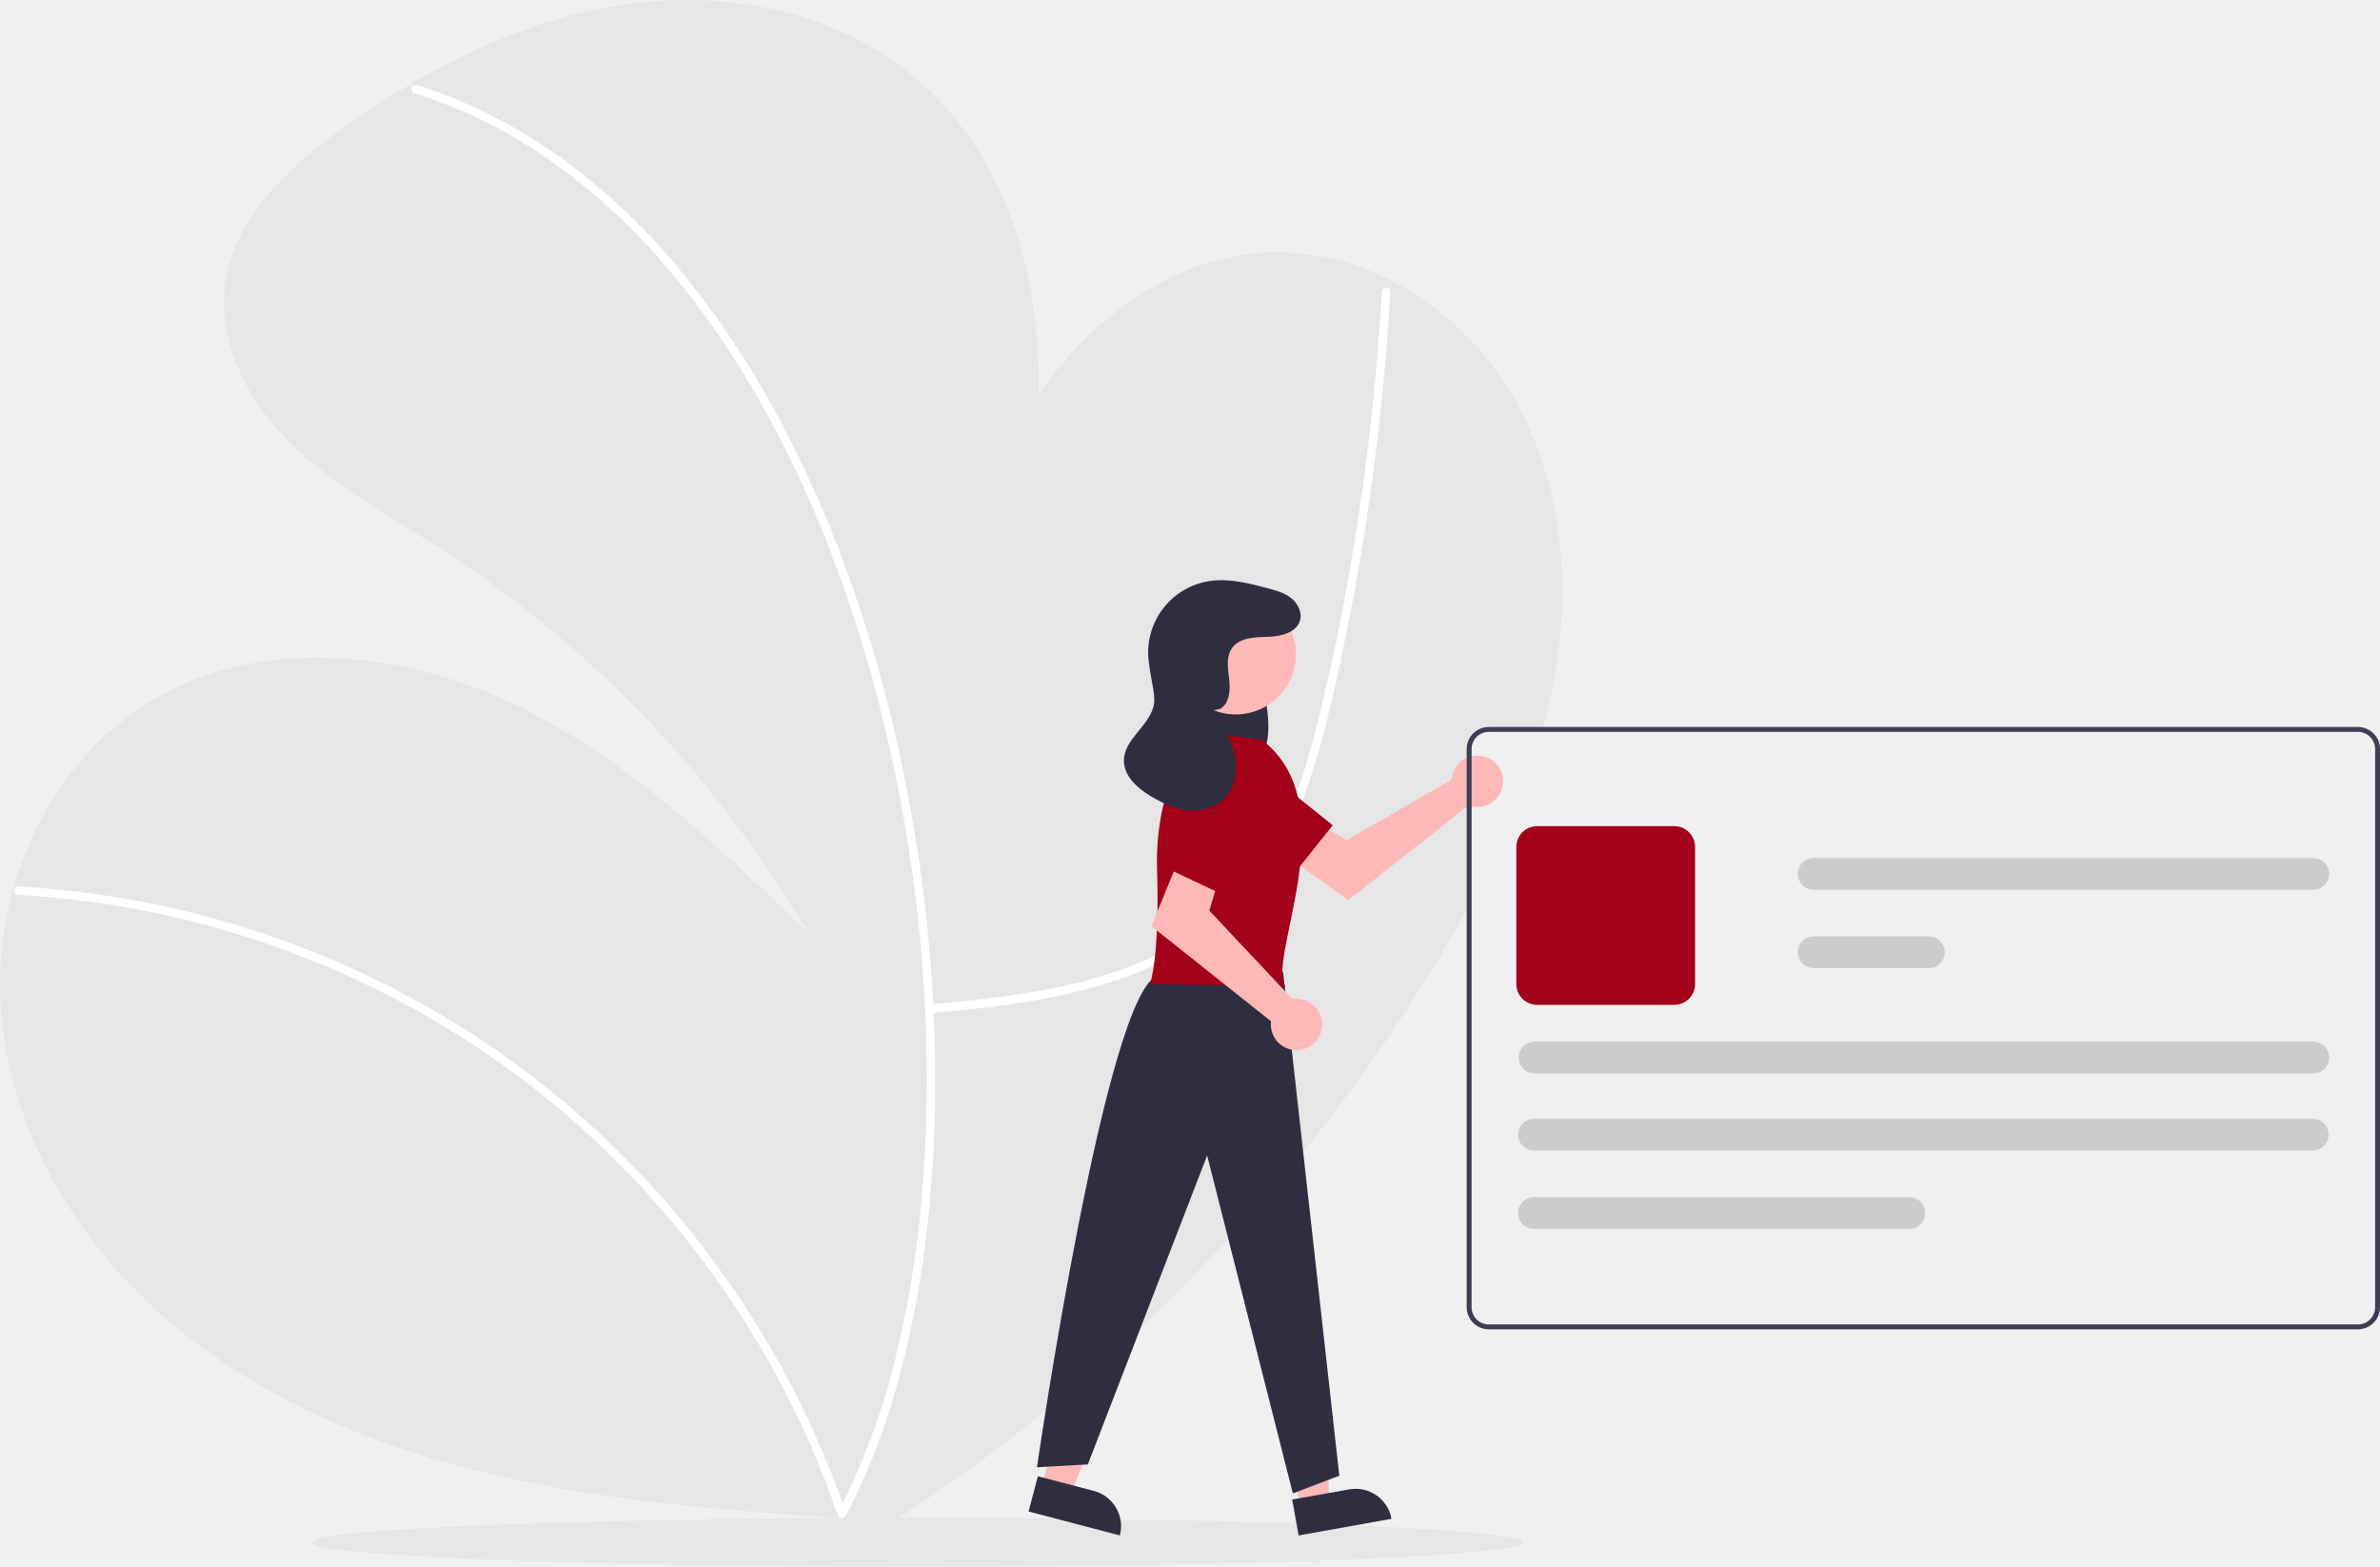
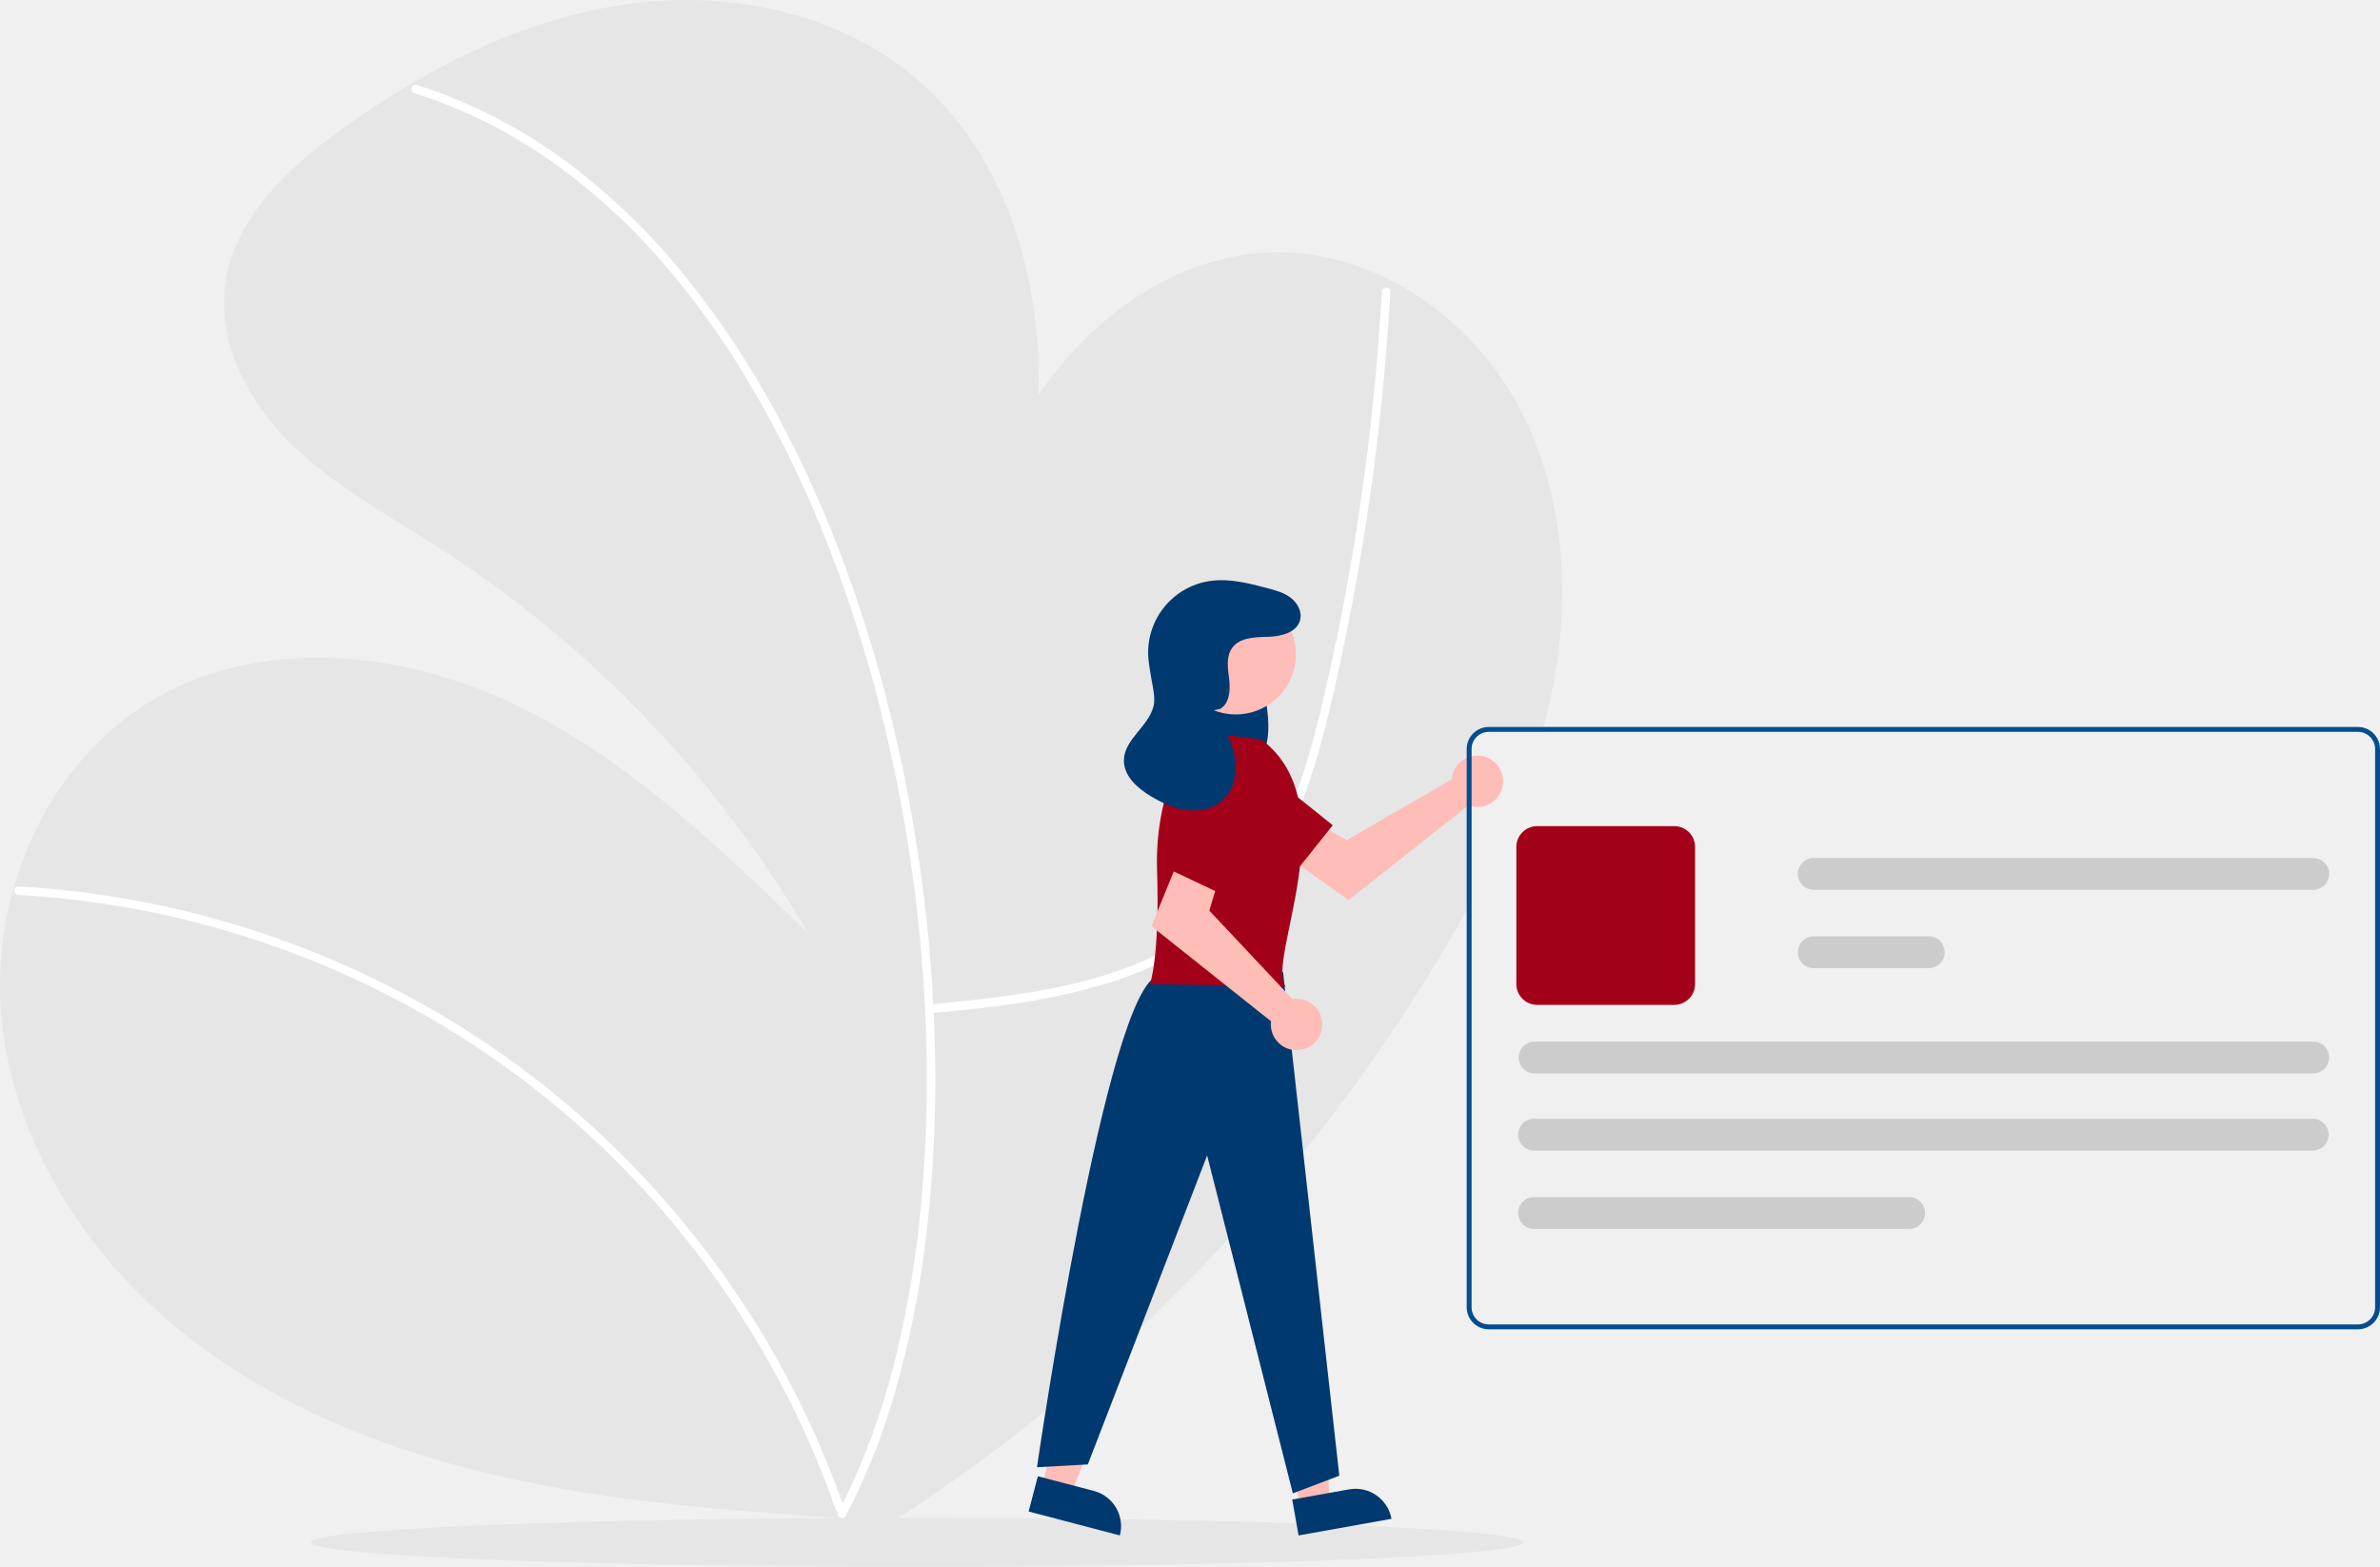
<svg xmlns="http://www.w3.org/2000/svg" id="b944483d-564a-4430-a20f-83b53d0ebb22" data-name="Layer 1" width="972.004" height="639.896" viewBox="0 0 972.004 639.896">
  <path d="M748.372,409.458q-1.68,8.835-4.03,17.49c-.17.67-.36,1.33-.55,2h-21.79a7.008,7.008,0,0,0-7,7v62.12c-.66,1.23-1.33,2.45-2,3.67-3.46,6.3-7.06,12.53-10.74,18.68a710.143,710.143,0,0,1-243.69,243.55l5.92-13.36c-2.17-.15-4.35-.3-6.52-.45-47.25-3.23-94.66-6.81-140.8-17.43-48.27-11.11-95.49-30.38-133.32-62.33-37.84-31.96-65.58-77.6-69.43-126.98a144.883,144.883,0,0,1,5.07-50.41c8.87-31.52,28.25-59.88,56.21-76.66,43.92-26.35,101.21-20.98,147.51.94,46.29,21.91,83.97,58.18,120.76,93.82a466.421,466.421,0,0,0-150.91-157.52c-20.56-13.16-42.38-24.88-59.86-41.93-17.47-17.04-30.36-40.93-27.27-65.14,3.51-27.46,26-48.3,48.53-64.37,9-6.42,18.29-12.51,27.87-18.11,27.03-15.84,56.27-27.79,87.15-32.22,41.83-6.01,87.01,3.11,119.08,30.63,36.13,31.01,50.95,81.02,49.54,128.86,22.26-32.36,56.59-57.13,95.36-58.18,40.25-1.08,78.51,24.35,98.67,59.21C752.282,327.188,755.902,369.908,748.372,409.458Z" transform="translate(-113.9979 -130.0522)" fill="#e6e6e6" />
  <path d="M493.714,543.853c23.575-2.076,45.352-4.502,68.196-10.966,22.143-6.266,43.451-16.755,59.215-33.882,16.955-18.422,26.107-42.345,32.564-66.161,3.6-13.278,6.559-26.742,9.35-40.21q4.543-21.92,8.073-44.033,7.027-44.018,10.033-88.554.363-5.406.666-10.816c.125-2.225-3.335-2.218-3.46,0q-2.47,43.9-8.885,87.457c-4.221,28.53-9.621,56.937-16.472,84.955-5.804,23.736-13.32,47.843-28.206,67.603-13.96,18.529-34.122,30.638-55.892,37.877-22.153,7.367-45.51,10.308-68.659,12.495-2.84.268-3.681.524-6.522.774-2.201.194-2.221,3.656,0,3.46Z" transform="translate(-113.9979 -130.0522)" fill="#fff" />
  <path d="M121.489,495.561a375.005,375.005,0,0,1,87.701,15.454,379.01,379.01,0,0,1,81.676,35.552,369.763,369.763,0,0,1,68.78,51.786,378.862,378.862,0,0,1,53.727,64.062A375.101,375.101,0,0,1,451.82,736.947q1.827,4.811,3.52,9.67c.729,2.089,4.073,1.19,3.336-.92a378.643,378.643,0,0,0-36.729-76.387,383.571,383.571,0,0,0-52.7-66.391A373.961,373.961,0,0,0,301.967,549.227a381.917,381.917,0,0,0-169.574-56.376q-5.446-.456-10.903-.751c-2.225-.122-2.218,3.339,0,3.46Z" transform="translate(-113.9979 -130.0522)" fill="#fff" />
  <path d="M283.267,168.094A203.799,203.799,0,0,1,336.768,194.238a251.246,251.246,0,0,1,45.672,40.56,336.25,336.25,0,0,1,37.82,52.121,444.662,444.662,0,0,1,30.07,61.135,553.194,553.194,0,0,1,21.898,66.495,621.484,621.484,0,0,1,14.003,69.475,620.231,620.231,0,0,1,6.027,69.869,553.489,553.489,0,0,1-1.979,67.025,426.913,426.913,0,0,1-10.063,61.706,291.562,291.562,0,0,1-18.155,53.357q-2.697,5.841-5.722,11.521c-1.047,1.965,1.939,3.715,2.988,1.746A266.706,266.706,0,0,0,479.76,697.819a398.287,398.287,0,0,0,12.186-60.499,526.375,526.375,0,0,0,4.026-66.889,613.744,613.744,0,0,0-4.188-70.288,633.107,633.107,0,0,0-12.19-70.232,573.113,573.113,0,0,0-20.381-68.399,475.91,475.91,0,0,0-28.342-62.945,364.897,364.897,0,0,0-36.341-54.851A270.583,270.583,0,0,0,350.134,199.719a214.685,214.685,0,0,0-52.065-30.033q-6.846-2.725-13.882-4.929c-2.129-.67-3.04,2.669-.92,3.336Z" transform="translate(-113.9979 -130.0522)" fill="#fff" />
  <ellipse cx="374.504" cy="629.896" rx="247.5" ry="10" fill="#e6e6e6" />
-   <path d="M707.171,446.737a10.526,10.526,0,0,0-.239,1.64l-42.957,24.782-10.441-6.011-11.131,14.572,22.337,15.921,49.008-38.663a10.496,10.496,0,1,0-6.576-12.241Z" transform="translate(-113.9979 -130.0522)" fill="#ffb8b8" />
+   <path d="M707.171,446.737a10.526,10.526,0,0,0-.239,1.64l-42.957,24.782-10.441-6.011-11.131,14.572,22.337,15.921,49.008-38.663a10.496,10.496,0,1,0-6.576-12.241Z" transform="translate(-113.9979 -130.0522)" fill="#ffbdb8" />
  <path d="M609.338,461.942l33.824,24.107,15.128-18.967L625.41,440.699a13.324,13.324,0,0,0-19.189,2.659v0A13.324,13.324,0,0,0,609.338,461.942Z" transform="translate(-113.9979 -130.0522)" fill="#a30019" />
-   <polygon points="425.519 606.957 437.379 610.064 455.009 565.8 437.506 561.213 425.519 606.957" fill="#ffb8b8" />
-   <path d="M535.348,737.595h38.531a0,0,0,0,1,0,0v14.887a0,0,0,0,1,0,0H550.235a14.887,14.887,0,0,1-14.887-14.887v0A0,0,0,0,1,535.348,737.595Z" transform="translate(788.2714 1476.272) rotate(-165.317)" fill="#2f2e41" />
-   <polygon points="530.942 615.401 543.011 613.245 540.439 565.668 522.627 568.85 530.942 615.401" fill="#ffb8b8" />
-   <path d="M642.747,738.963h38.531a0,0,0,0,1,0,0v14.887a0,0,0,0,1,0,0H657.634a14.887,14.887,0,0,1-14.887-14.887v0A0,0,0,0,1,642.747,738.963Z" transform="translate(1330.963 1234.719) rotate(169.8721)" fill="#2f2e41" />
-   <path d="M621.175,395.561c2.974.724,5.393,3.754,6.846,7.265A50.675,50.675,0,0,1,630.726,414.24c1.142,7.257,2.238,15.113-.123,21.834-2.768,7.877-10.142,12.003-16.539,10.064s-11.484-9.217-13.223-17.594a42.61,42.61,0,0,1,2.924-25.084c1.817-4.137,4.322-7.954,7.65-9.82a7.55,7.55,0,0,1,10.068,2.098" transform="translate(-113.9979 -130.0522)" fill="#2f2e41" />
-   <path d="M638.002,526.948,660.979,732.742l-18.977,7.206-35-138L558.274,728.126l-20.772,1.154s28.5-196.332,49.622-200.794Z" transform="translate(-113.9979 -130.0522)" fill="#2f2e41" />
-   <circle cx="504.705" cy="267.211" r="24.561" fill="#ffb8b8" />
+   <polygon points="425.519 606.957 437.379 610.064 455.009 565.8 437.506 561.213 425.519 606.957" fill="#ffbdb8" />
+   <path d="M535.348,737.595h38.531a0,0,0,0,1,0,0v14.887a0,0,0,0,1,0,0H550.235a14.887,14.887,0,0,1-14.887-14.887v0A0,0,0,0,1,535.348,737.595Z" transform="translate(788.2714 1476.272) rotate(-165.317)" fill="#00396f" />
+   <polygon points="530.942 615.401 543.011 613.245 540.439 565.668 522.627 568.85 530.942 615.401" fill="#ffbdb8" />
+   <path d="M642.747,738.963h38.531a0,0,0,0,1,0,0v14.887a0,0,0,0,1,0,0H657.634a14.887,14.887,0,0,1-14.887-14.887v0A0,0,0,0,1,642.747,738.963Z" transform="translate(1330.963 1234.719) rotate(169.8721)" fill="#00396f" />
+   <path d="M621.175,395.561c2.974.724,5.393,3.754,6.846,7.265A50.675,50.675,0,0,1,630.726,414.24c1.142,7.257,2.238,15.113-.123,21.834-2.768,7.877-10.142,12.003-16.539,10.064s-11.484-9.217-13.223-17.594a42.61,42.61,0,0,1,2.924-25.084c1.817-4.137,4.322-7.954,7.65-9.82a7.55,7.55,0,0,1,10.068,2.098" transform="translate(-113.9979 -130.0522)" fill="#00396f" />
+   <path d="M638.002,526.948,660.979,732.742l-18.977,7.206-35-138L558.274,728.126l-20.772,1.154s28.5-196.332,49.622-200.794Z" transform="translate(-113.9979 -130.0522)" fill="#00396f" />
+   <circle cx="504.705" cy="267.211" r="24.561" fill="#ffbdb8" />
  <path d="M629.244,432.128l-26.542-3.462s-17.31,20.772-16.156,56.545-2.885,46.737-2.885,46.737l55.34,1C631.002,521.948,664.464,458.771,629.244,432.128Z" transform="translate(-113.9979 -130.0522)" fill="#a30019" />
-   <path d="M643.502,537.948a10.526,10.526,0,0,0-1.651.142l-33.955-36.146,3.462-11.54-16.733-7.501L584.238,508.291l48.852,38.859a10.496,10.496,0,1,0,10.412-9.203Z" transform="translate(-113.9979 -130.0522)" fill="#ffb8b8" />
+   <path d="M643.502,537.948a10.526,10.526,0,0,0-1.651.142l-33.955-36.146,3.462-11.54-16.733-7.501L584.238,508.291l48.852,38.859a10.496,10.496,0,1,0,10.412-9.203Z" transform="translate(-113.9979 -130.0522)" fill="#ffbdb8" />
  <path d="M606.312,446.191l-15.727,38.443,21.926,10.386,18.158-38.045a13.324,13.324,0,0,0-6.98-18.071h0A13.324,13.324,0,0,0,606.312,446.191Z" transform="translate(-113.9979 -130.0522)" fill="#a30019" />
-   <path d="M612.278,419.592c3.848-2.22,4.259-7.576,3.736-11.988s-1.397-9.331,1.197-12.938c3.095-4.306,9.314-4.391,14.615-4.532s11.756-1.693,13.129-6.814c.908-3.384-1.034-7.016-3.82-9.14s-6.272-3.063-9.66-3.956c-7.579-1.997-15.405-4.01-23.166-2.913a29.535,29.535,0,0,0-25.163,32.98c1.256,9.851,3.078,14.153,1.882,18.496-2.227,8.09-11.831,13.287-12.022,21.677-.15,6.562,5.647,11.624,11.302,14.956,4.486,2.643,9.327,4.885,14.496,5.504s10.735-.566,14.586-4.07c4.967-4.519,6.195-12.069,4.771-18.631s-5.077-12.39-8.691-18.049" transform="translate(-113.9979 -130.0522)" fill="#2f2e41" />
-   <path d="M1077.002,426.948h-355a9.014,9.014,0,0,0-9,9v228a9.014,9.014,0,0,0,9,9h355a9.014,9.014,0,0,0,9-9v-228A9.014,9.014,0,0,0,1077.002,426.948Zm7,237a7.008,7.008,0,0,1-7,7h-355a7.008,7.008,0,0,1-7-7v-228a7.008,7.008,0,0,1,7-7h355a7.008,7.008,0,0,1,7,7Z" transform="translate(-113.9979 -130.0522)" fill="#3f3d56" />
+   <path d="M612.278,419.592c3.848-2.22,4.259-7.576,3.736-11.988s-1.397-9.331,1.197-12.938c3.095-4.306,9.314-4.391,14.615-4.532s11.756-1.693,13.129-6.814c.908-3.384-1.034-7.016-3.82-9.14s-6.272-3.063-9.66-3.956c-7.579-1.997-15.405-4.01-23.166-2.913a29.535,29.535,0,0,0-25.163,32.98c1.256,9.851,3.078,14.153,1.882,18.496-2.227,8.09-11.831,13.287-12.022,21.677-.15,6.562,5.647,11.624,11.302,14.956,4.486,2.643,9.327,4.885,14.496,5.504s10.735-.566,14.586-4.07c4.967-4.519,6.195-12.069,4.771-18.631s-5.077-12.39-8.691-18.049" transform="translate(-113.9979 -130.0522)" fill="#00396f" />
+   <path d="M1077.002,426.948h-355a9.014,9.014,0,0,0-9,9v228a9.014,9.014,0,0,0,9,9h355a9.014,9.014,0,0,0,9-9v-228A9.014,9.014,0,0,0,1077.002,426.948Zm7,237a7.008,7.008,0,0,1-7,7h-355a7.008,7.008,0,0,1-7-7v-228a7.008,7.008,0,0,1,7-7h355a7.008,7.008,0,0,1,7,7Z" transform="translate(-113.9979 -130.0522)" fill="#034d90" />
  <path d="M797.777,540.443h-56a8.51,8.51,0,0,1-8.5-8.5v-56a8.51,8.51,0,0,1,8.5-8.5h56a8.51,8.51,0,0,1,8.5,8.5v56A8.51,8.51,0,0,1,797.777,540.443Z" transform="translate(-113.9979 -130.0522)" fill="#a30019" />
  <path d="M1058.513,599.953H740.513a6.5,6.5,0,1,1,0-13h318a6.5,6.5,0,0,1,0,13Z" transform="translate(-113.9979 -130.0522)" fill="#ccc" />
  <path d="M1058.727,568.453h-318a6.5,6.5,0,0,1,0-13h318a6.5,6.5,0,0,1,0,13Z" transform="translate(-113.9979 -130.0522)" fill="#ccc" />
  <path d="M901.727,525.443h-47a6.5,6.5,0,0,1,0-13h47a6.5,6.5,0,0,1,0,13Z" transform="translate(-113.9979 -130.0522)" fill="#ccc" />
  <path d="M1058.727,493.453h-204a6.5,6.5,0,0,1,0-13h204a6.5,6.5,0,0,1,0,13Z" transform="translate(-113.9979 -130.0522)" fill="#ccc" />
  <path d="M893.727,631.953H740.513a6.5,6.5,0,1,1,0-13h153.214a6.5,6.5,0,1,1,0,13Z" transform="translate(-113.9979 -130.0522)" fill="#ccc" />
</svg>
